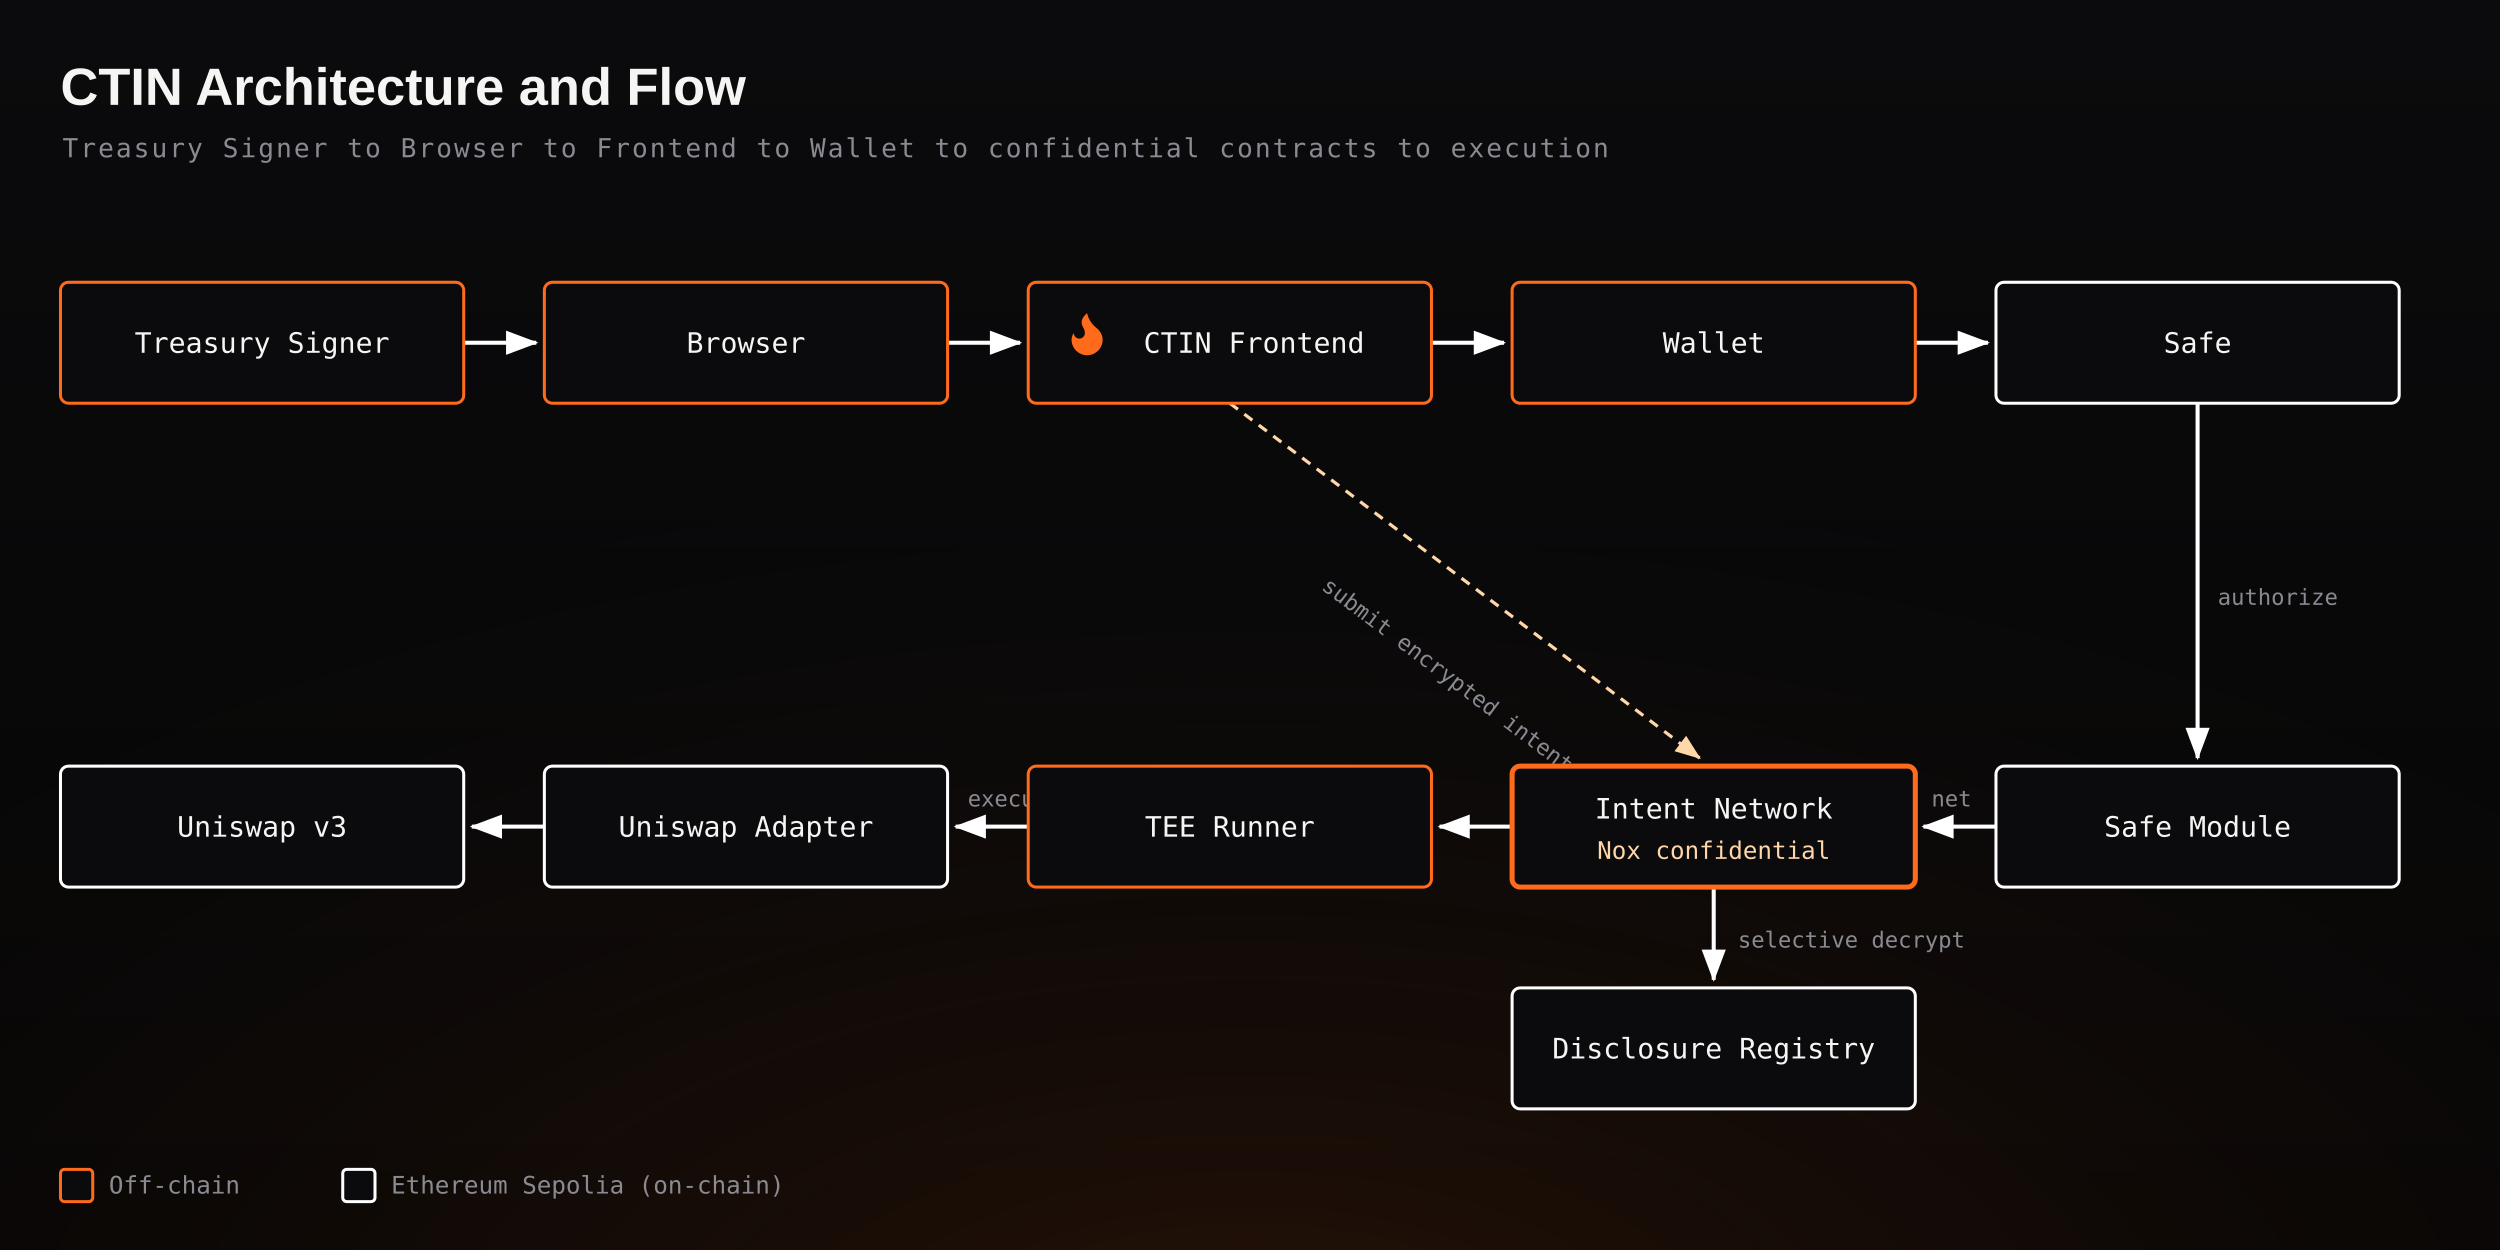
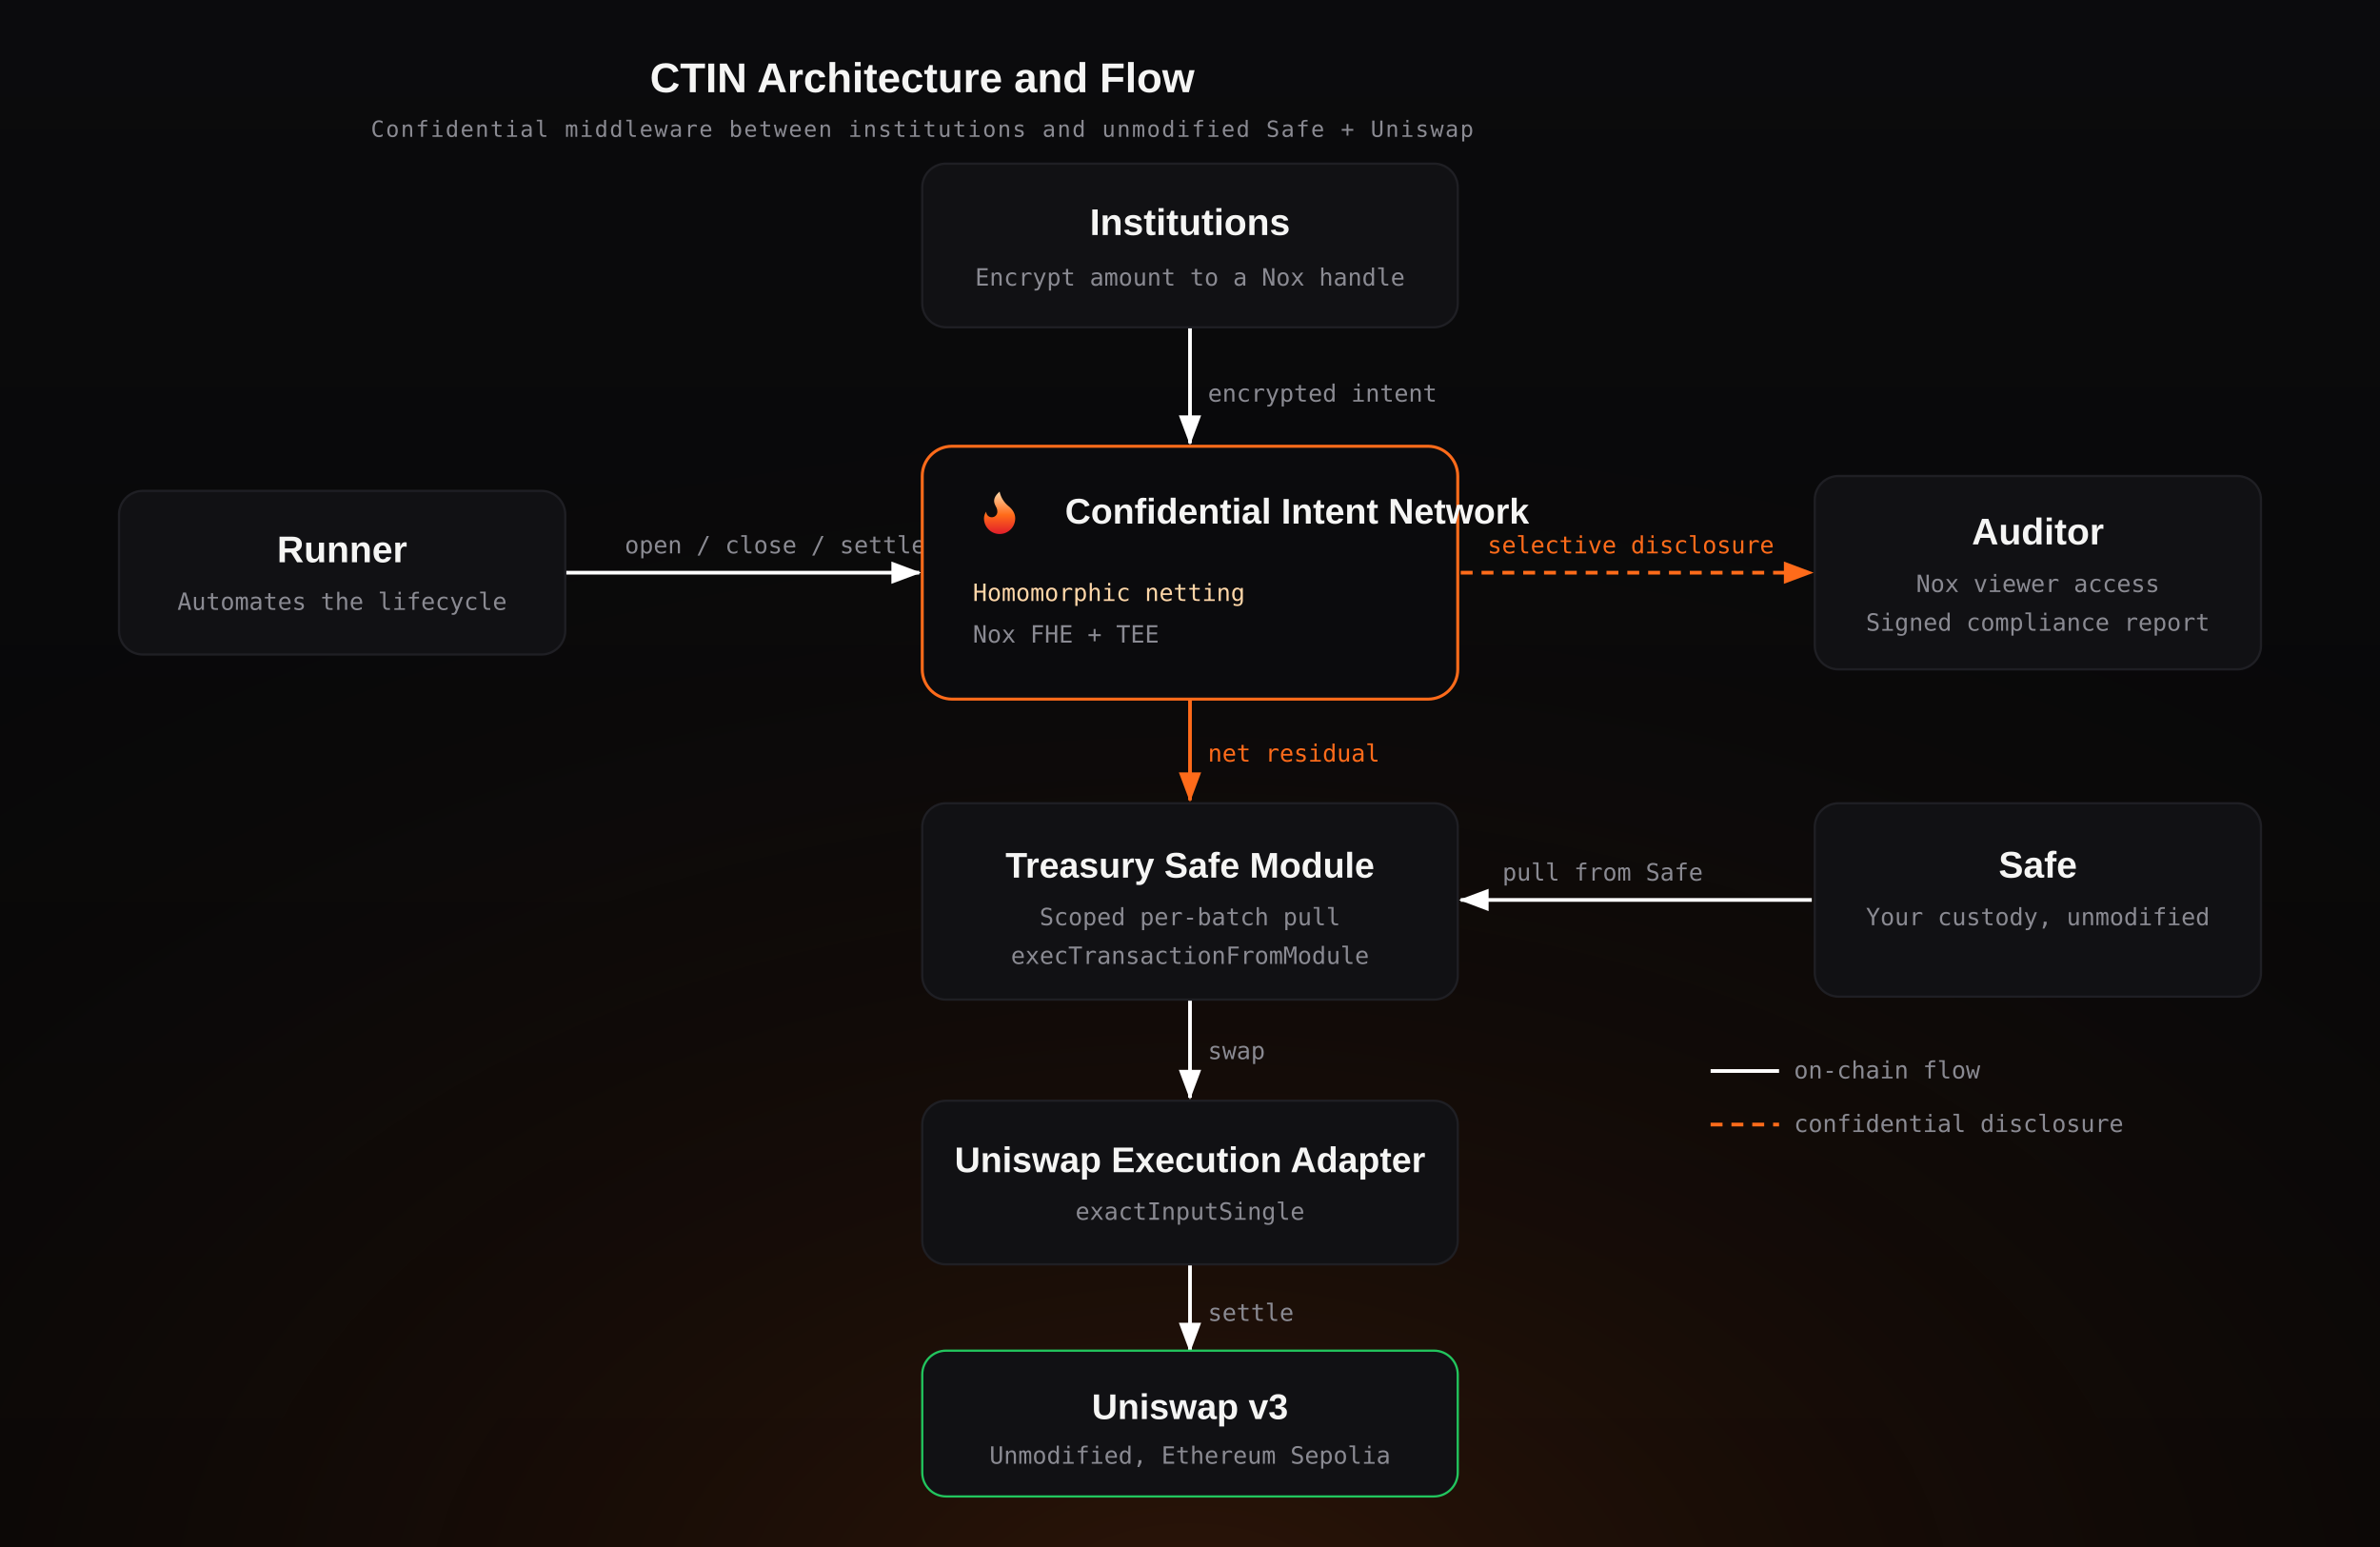
- <svg xmlns="http://www.w3.org/2000/svg" width="1240" height="620" viewBox="0 0 1240 620" fill="none" role="img" aria-label="CTIN architecture and flow">
+ <svg xmlns="http://www.w3.org/2000/svg" viewBox="0 0 1600 1040" role="img" aria-label="CTIN architecture and flow" font-family="'Segoe UI', Arial, sans-serif">
  <defs>
-     <linearGradient id="bg" x1="0" y1="0" x2="0" y2="620" gradientUnits="userSpaceOnUse">
+     <linearGradient id="obsidian" x1="0" y1="0" x2="0" y2="1040" gradientUnits="userSpaceOnUse">
      <stop offset="0" stop-color="#0b0b0d" />
      <stop offset="1" stop-color="#050505" />
    </linearGradient>
-     <radialGradient id="glow" cx="0.5" cy="1.1" r="0.8">
-       <stop offset="0" stop-color="#ff6b1a" stop-opacity="0.14" />
+     <radialGradient id="emberGlow" cx="0.5" cy="1.05" r="0.85">
+       <stop offset="0" stop-color="#ff6b1a" stop-opacity="0.16" />
      <stop offset="1" stop-color="#050505" stop-opacity="0" />
    </radialGradient>
+     <linearGradient id="flame" x1="0" y1="0" x2="0" y2="1">
+       <stop offset="0" stop-color="#ffd7a8" />
+       <stop offset="0.55" stop-color="#ff6b1a" />
+       <stop offset="1" stop-color="#e11d2a" />
+     </linearGradient>
    <marker id="arrow" markerWidth="10" markerHeight="8" refX="7.5" refY="3" orient="auto" markerUnits="strokeWidth">
      <path d="M0,0 L8,3 L0,6 Z" fill="#ffffff" />
    </marker>
    <marker id="arrowEmber" markerWidth="10" markerHeight="8" refX="7.5" refY="3" orient="auto" markerUnits="strokeWidth">
-       <path d="M0,0 L8,3 L0,6 Z" fill="#ffd7a8" />
+       <path d="M0,0 L8,3 L0,6 Z" fill="#ff6b1a" />
    </marker>
  </defs>
-   <rect width="1240" height="620" fill="url(#bg)" />
-   <rect width="1240" height="620" fill="url(#glow)" />
-   <text x="30" y="52" font-family="'Segoe UI', Arial, sans-serif" font-size="26" font-weight="800" fill="#f5f5f4">CTIN Architecture and Flow</text>
-   <text x="31" y="78" font-family="'Consolas', monospace" font-size="13" letter-spacing="1" fill="#8a8a92">Treasury Signer to Browser to Frontend to Wallet to confidential contracts to execution</text>
-   <g stroke="#ffffff" stroke-width="2" fill="none">
-     <line x1="230" y1="170" x2="266" y2="170" marker-end="url(#arrow)" />
-     <line x1="470" y1="170" x2="506" y2="170" marker-end="url(#arrow)" />
-     <line x1="710" y1="170" x2="746" y2="170" marker-end="url(#arrow)" />
-     <line x1="950" y1="170" x2="986" y2="170" marker-end="url(#arrow)" />
-     <line x1="1090" y1="200" x2="1090" y2="376" marker-end="url(#arrow)" />
-     <line x1="990" y1="410" x2="954" y2="410" marker-end="url(#arrow)" />
-     <line x1="750" y1="410" x2="714" y2="410" marker-end="url(#arrow)" />
-     <line x1="510" y1="410" x2="474" y2="410" marker-end="url(#arrow)" />
-     <line x1="270" y1="410" x2="234" y2="410" marker-end="url(#arrow)" />
-     <line x1="850" y1="440" x2="850" y2="486" marker-end="url(#arrow)" />
+   <rect width="1600" height="1040" fill="url(#obsidian)" />
+   <rect width="1600" height="1040" fill="url(#emberGlow)" />
+   <text x="620" y="62" text-anchor="middle" font-size="28" font-weight="800" fill="#f5f5f4">CTIN Architecture and Flow</text>
+   <text x="620" y="92" text-anchor="middle" font-family="'Consolas', monospace" font-size="15" letter-spacing="1" fill="#8a8a92">Confidential middleware between institutions and unmodified Safe + Uniswap</text>
+   <g stroke="#ffffff" stroke-width="2.5" fill="none">
+     <line x1="800" y1="220" x2="800" y2="298" marker-end="url(#arrow)" />
+     <line x1="800" y1="672" x2="800" y2="738" marker-end="url(#arrow)" />
+     <line x1="800" y1="850" x2="800" y2="908" marker-end="url(#arrow)" />
  </g>
-   <g stroke="#ffd7a8" stroke-width="1.6" stroke-dasharray="5 4" fill="none">
-     <line x1="610" y1="200" x2="843" y2="376" marker-end="url(#arrowEmber)" />
+   <line x1="800" y1="470" x2="800" y2="538" stroke="#ff6b1a" stroke-width="2.5" fill="none" marker-end="url(#arrowEmber)" />
+   <line x1="380" y1="385" x2="618" y2="385" stroke="#ffffff" stroke-width="2.5" fill="none" marker-end="url(#arrow)" />
+   <line x1="982" y1="385" x2="1218" y2="385" stroke="#ff6b1a" stroke-width="2.5" stroke-dasharray="8 6" fill="none" marker-end="url(#arrowEmber)" />
+   <line x1="1218" y1="605" x2="982" y2="605" stroke="#ffffff" stroke-width="2.5" fill="none" marker-end="url(#arrow)" />
+   <g font-family="'Consolas', monospace" font-size="16" fill="#8a8a92">
+     <text x="812" y="270">encrypted intent</text>
+     <text x="812" y="512" fill="#ff6b1a">net residual</text>
+     <text x="812" y="712">swap</text>
+     <text x="812" y="888">settle</text>
+     <text x="420" y="372">open / close / settle</text>
+     <text x="1000" y="372" fill="#ff6b1a">selective disclosure</text>
+     <text x="1010" y="592">pull from Safe</text>
  </g>
-   <g font-family="'Consolas', monospace" font-size="11" fill="#8a8a92">
-     <text x="655" y="292" transform="rotate(37 655 292)">submit encrypted intent</text>
-     <text x="1100" y="300">authorize</text>
-     <text x="958" y="400">net</text>
-     <text x="620" y="400">totals</text>
-     <text x="480" y="400">execute</text>
-     <text x="862" y="470">selective decrypt</text>
+   <g font-size="25" font-weight="700" fill="#f5f5f4">
+     <rect x="620" y="110" width="360" height="110" rx="16" fill="#111114" stroke="#1f1f24" stroke-width="1.5" />
+     <text x="800" y="158" text-anchor="middle">Institutions</text>
+     <text x="800" y="192" text-anchor="middle" font-family="'Consolas', monospace" font-size="16" font-weight="400" fill="#8a8a92">Encrypt amount to a Nox handle</text>
+     <rect x="80" y="330" width="300" height="110" rx="16" fill="#111114" stroke="#1f1f24" stroke-width="1.5" />
+     <text x="230" y="378" text-anchor="middle">Runner</text>
+     <text x="230" y="410" text-anchor="middle" font-family="'Consolas', monospace" font-size="16" font-weight="400" fill="#8a8a92">Automates the lifecycle</text>
+     <rect x="620" y="300" width="360" height="170" rx="20" fill="#0b0b0d" stroke="#ff6b1a" stroke-width="2" />
+     <g transform="translate(654 326) scale(1.5)">
+       <path d="M8.5 14.5A2.5 2.5 0 0 0 11 12c0-1.38-.5-2-1-3-1.072-2.143-.224-4.054 2-6 .5 2.5 2 4.9 4 6.5 2 1.6 3 3.5 3 5.5a7 7 0 1 1-14 0c0-1.153.433-2.294 1-3a2.5 2.5 0 0 0 2.5 2.5z" fill="url(#flame)" />
+     </g>
+     <text x="716" y="352" font-size="24">Confidential Intent Network</text>
+     <text x="654" y="404" font-family="'Consolas', monospace" font-size="16" font-weight="400" fill="#ffd7a8">Homomorphic netting</text>
+     <text x="654" y="432" font-family="'Consolas', monospace" font-size="16" font-weight="400" fill="#8a8a92">Nox FHE + TEE</text>
+     <rect x="1220" y="320" width="300" height="130" rx="16" fill="#111114" stroke="#1f1f24" stroke-width="1.5" />
+     <text x="1370" y="366" text-anchor="middle">Auditor</text>
+     <text x="1370" y="398" text-anchor="middle" font-family="'Consolas', monospace" font-size="16" font-weight="400" fill="#8a8a92">Nox viewer access</text>
+     <text x="1370" y="424" text-anchor="middle" font-family="'Consolas', monospace" font-size="16" font-weight="400" fill="#8a8a92">Signed compliance report</text>
+     <rect x="620" y="540" width="360" height="132" rx="16" fill="#111114" stroke="#1f1f24" stroke-width="1.5" />
+     <text x="800" y="590" text-anchor="middle" font-size="24">Treasury Safe Module</text>
+     <text x="800" y="622" text-anchor="middle" font-family="'Consolas', monospace" font-size="16" font-weight="400" fill="#8a8a92">Scoped per-batch pull</text>
+     <text x="800" y="648" text-anchor="middle" font-family="'Consolas', monospace" font-size="16" font-weight="400" fill="#8a8a92">execTransactionFromModule</text>
+     <rect x="1220" y="540" width="300" height="130" rx="16" fill="#111114" stroke="#1f1f24" stroke-width="1.5" />
+     <text x="1370" y="590" text-anchor="middle">Safe</text>
+     <text x="1370" y="622" text-anchor="middle" font-family="'Consolas', monospace" font-size="16" font-weight="400" fill="#8a8a92">Your custody, unmodified</text>
+     <rect x="620" y="740" width="360" height="110" rx="16" fill="#111114" stroke="#1f1f24" stroke-width="1.5" />
+     <text x="800" y="788" text-anchor="middle" font-size="24">Uniswap Execution Adapter</text>
+     <text x="800" y="820" text-anchor="middle" font-family="'Consolas', monospace" font-size="16" font-weight="400" fill="#8a8a92">exactInputSingle</text>
+     <rect x="620" y="908" width="360" height="98" rx="16" fill="#111114" stroke="#22c55e" stroke-width="1.5" />
+     <text x="800" y="954" text-anchor="middle" font-size="24">Uniswap v3</text>
+     <text x="800" y="984" text-anchor="middle" font-family="'Consolas', monospace" font-size="16" font-weight="400" fill="#8a8a92">Unmodified, Ethereum Sepolia</text>
  </g>
-   <g font-family="'Consolas', monospace" font-size="14" fill="#f5f5f4">
-     <g>
-       <rect x="30" y="140" width="200" height="60" rx="4" fill="#0b0b0d" stroke="#ff6b1a" stroke-width="1.5" />
-       <text x="130" y="175" text-anchor="middle">Treasury Signer</text>
-     </g>
-     <g>
-       <rect x="270" y="140" width="200" height="60" rx="4" fill="#0b0b0d" stroke="#ff6b1a" stroke-width="1.5" />
-       <text x="370" y="175" text-anchor="middle">Browser</text>
-     </g>
-     <g>
-       <rect x="510" y="140" width="200" height="60" rx="4" fill="#0b0b0d" stroke="#ff6b1a" stroke-width="1.5" />
-       <g transform="translate(526,152) scale(1.1)">
-         <path d="M8.5 14.5A2.5 2.5 0 0 0 11 12c0-1.38-.5-2-1-3-1.072-2.143-.224-4.054 2-6 .5 2.5 2 4.9 4 6.5 2 1.6 3 3.5 3 5.5a7 7 0 1 1-14 0c0-1.153.433-2.294 1-3a2.5 2.5 0 0 0 2.5 2.5z" fill="#ff6b1a" />
-       </g>
-       <text x="622" y="175" text-anchor="middle">CTIN Frontend</text>
-     </g>
-     <g>
-       <rect x="750" y="140" width="200" height="60" rx="4" fill="#0b0b0d" stroke="#ff6b1a" stroke-width="1.5" />
-       <text x="850" y="175" text-anchor="middle">Wallet</text>
-     </g>
-     <g>
-       <rect x="990" y="140" width="200" height="60" rx="4" fill="#0b0b0d" stroke="#ffffff" stroke-width="1.5" />
-       <text x="1090" y="175" text-anchor="middle">Safe</text>
-     </g>
-     <g>
-       <rect x="990" y="380" width="200" height="60" rx="4" fill="#0b0b0d" stroke="#ffffff" stroke-width="1.5" />
-       <text x="1090" y="415" text-anchor="middle">Safe Module</text>
-     </g>
-     <g>
-       <rect x="750" y="380" width="200" height="60" rx="4" fill="#0b0b0d" stroke="#ff6b1a" stroke-width="2.5" />
-       <text x="850" y="406" text-anchor="middle">Intent Network</text>
-       <text x="850" y="426" text-anchor="middle" font-size="12" fill="#ffd7a8">Nox confidential</text>
-     </g>
-     <g>
-       <rect x="510" y="380" width="200" height="60" rx="4" fill="#0b0b0d" stroke="#ff6b1a" stroke-width="1.5" />
-       <text x="610" y="415" text-anchor="middle">TEE Runner</text>
-     </g>
-     <g>
-       <rect x="270" y="380" width="200" height="60" rx="4" fill="#0b0b0d" stroke="#ffffff" stroke-width="1.5" />
-       <text x="370" y="415" text-anchor="middle">Uniswap Adapter</text>
-     </g>
-     <g>
-       <rect x="30" y="380" width="200" height="60" rx="4" fill="#0b0b0d" stroke="#ffffff" stroke-width="1.5" />
-       <text x="130" y="415" text-anchor="middle">Uniswap v3</text>
-     </g>
-     <g>
-       <rect x="750" y="490" width="200" height="60" rx="4" fill="#0b0b0d" stroke="#ffffff" stroke-width="1.5" />
-       <text x="850" y="525" text-anchor="middle">Disclosure Registry</text>
-     </g>
-   </g>
-   <g font-family="'Consolas', monospace" font-size="12">
-     <rect x="30" y="580" width="16" height="16" rx="2" fill="#0b0b0d" stroke="#ff6b1a" stroke-width="1.5" />
-     <text x="54" y="592" fill="#8a8a92">Off-chain</text>
-     <rect x="170" y="580" width="16" height="16" rx="2" fill="#0b0b0d" stroke="#ffffff" stroke-width="1.5" />
-     <text x="194" y="592" fill="#8a8a92">Ethereum Sepolia (on-chain)</text>
+   <g font-family="'Consolas', monospace" font-size="16">
+     <line x1="1150" y1="720" x2="1196" y2="720" stroke="#ffffff" stroke-width="2.5" />
+     <text x="1206" y="725" fill="#8a8a92">on-chain flow</text>
+     <line x1="1150" y1="756" x2="1196" y2="756" stroke="#ff6b1a" stroke-width="2.5" stroke-dasharray="8 6" />
+     <text x="1206" y="761" fill="#8a8a92">confidential disclosure</text>
  </g>
</svg>
